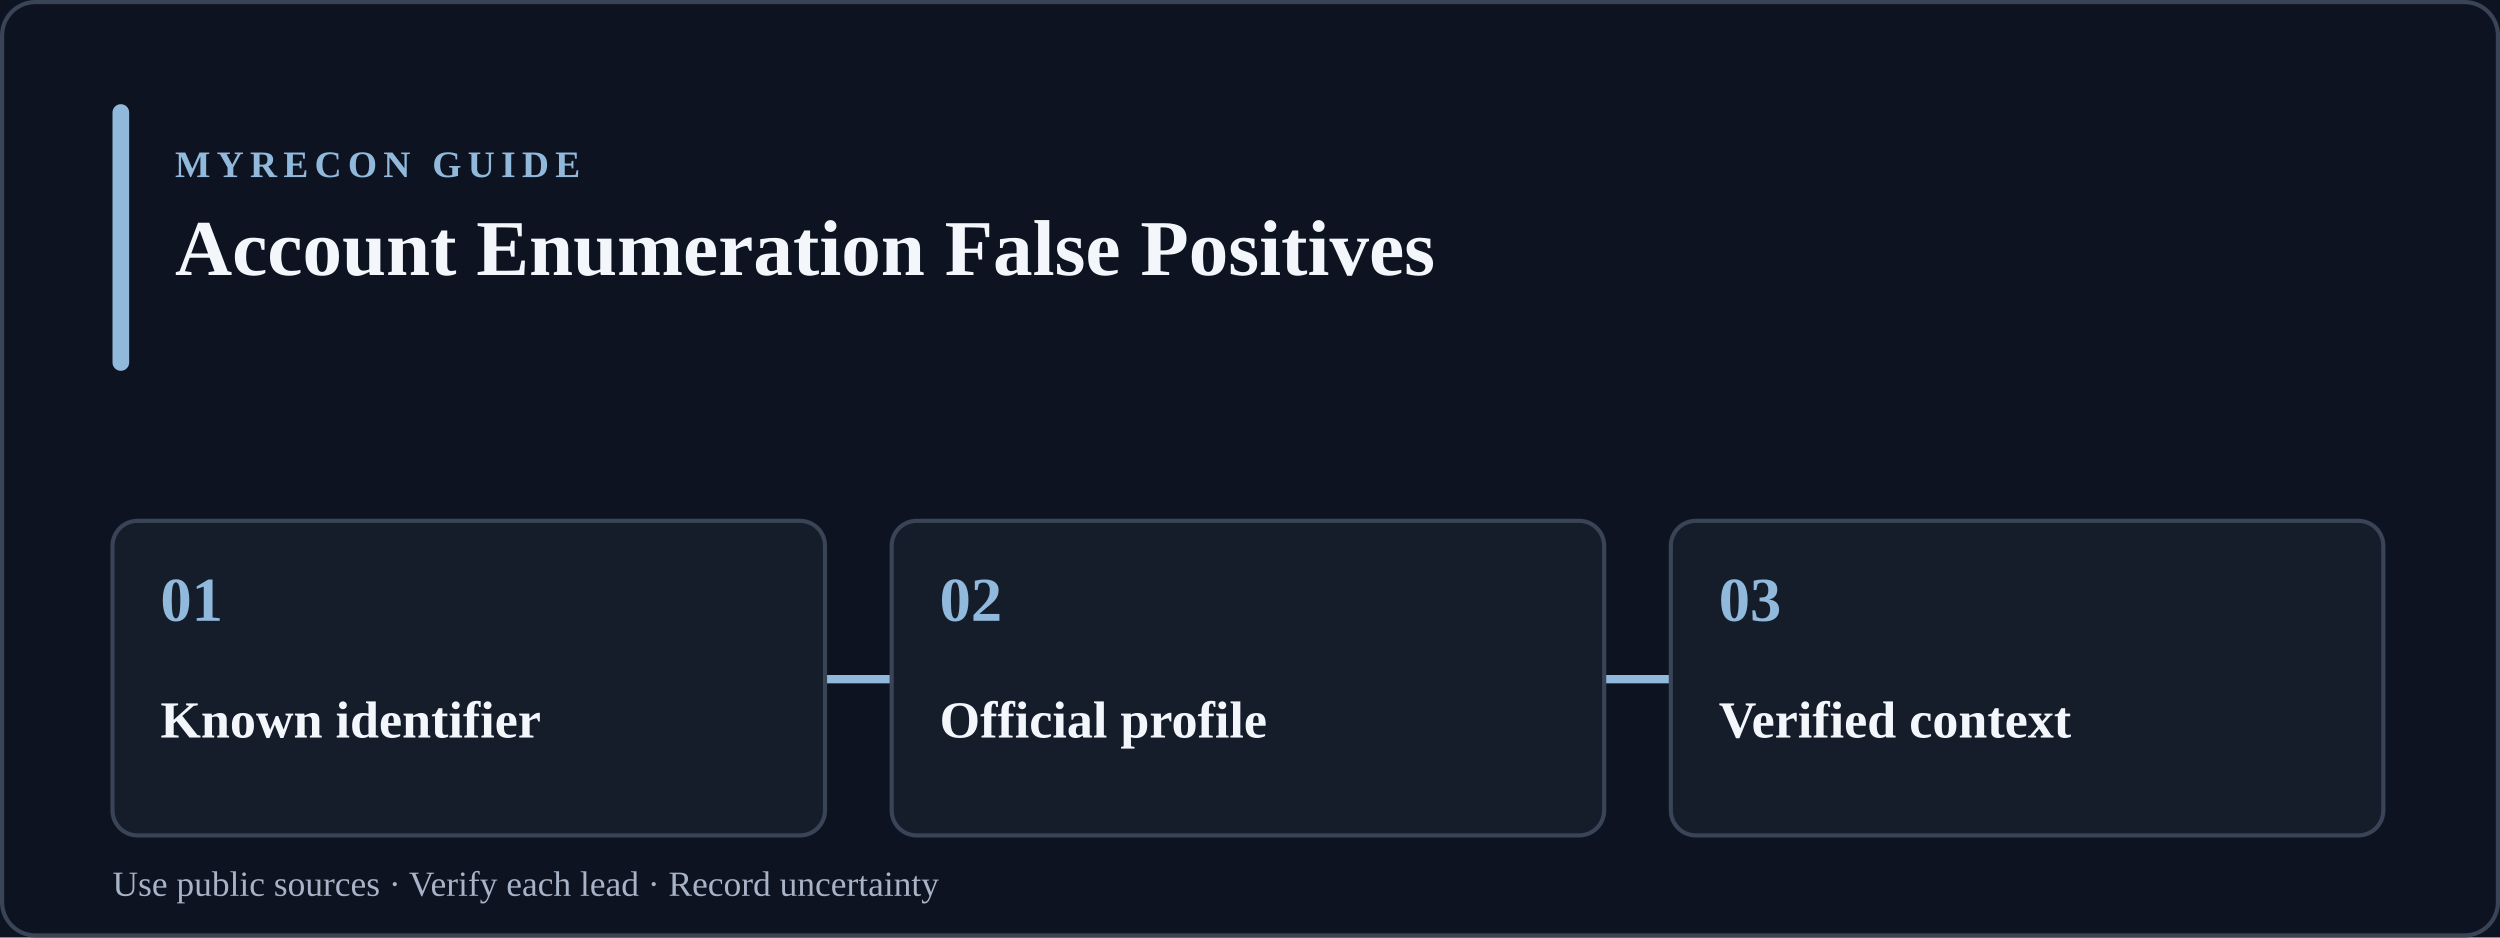
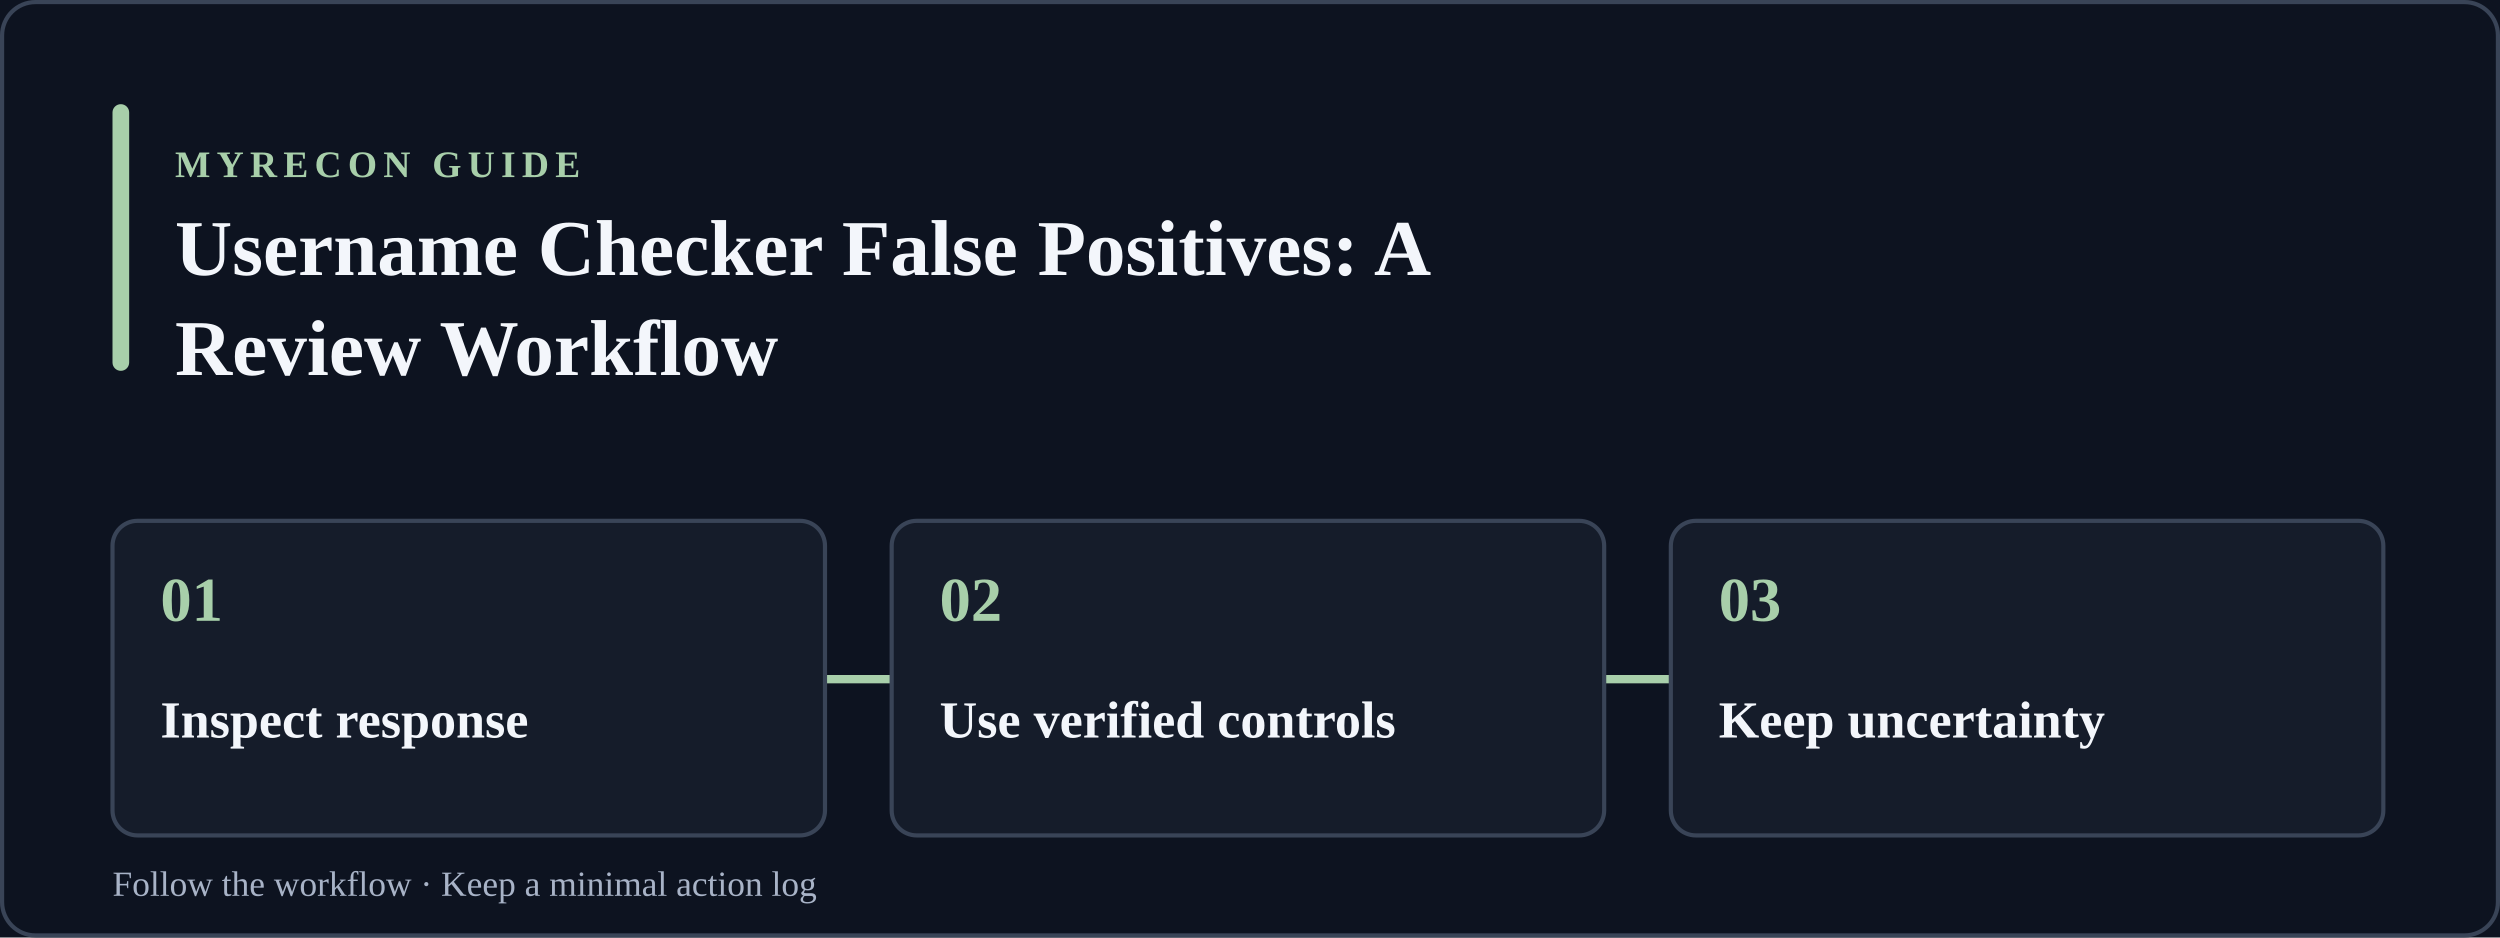
<svg xmlns="http://www.w3.org/2000/svg" width="1200" height="450" viewBox="0 0 1200 450" role="img" aria-labelledby="title desc">
  <rect width="1200" height="450" fill="#0d1320" />
  <rect x="1" y="1" width="1198" height="448" rx="16" fill="none" stroke="#394457" stroke-width="2" />
-   <rect x="54" y="50" width="8" height="128" rx="4" fill="#91b9dc" />
-   <text x="84" y="85" fill="#91b9dc" font-size="18" font-weight="700" letter-spacing="3">MYRECON GUIDE</text>
-   <text x="84" y="132" fill="#f3f6fb" font-size="38" font-weight="700">Account Enumeration False Positives</text>
-   <path d="M396 326h42m332 0h42" stroke="#91b9dc" stroke-width="4" stroke-linecap="round" />
+   <rect x="54" y="50" width="8" height="128" rx="4" fill="#a8cfaa" />
+   <text x="84" y="85" fill="#a8cfaa" font-size="18" font-weight="700" letter-spacing="3">MYRECON GUIDE</text>
+   <text x="84" y="132" fill="#f3f6fb" font-size="38" font-weight="700">Username Checker False Positives: A</text>
+   <text x="84" y="180" fill="#f3f6fb" font-size="38" font-weight="700">Review Workflow</text>
+   <path d="M396 326h42m332 0h42" stroke="#a8cfaa" stroke-width="4" stroke-linecap="round" />
  <g>
    <rect x="54" y="250" width="342" height="151" rx="12" fill="#151c2a" stroke="#394457" stroke-width="2" />
-     <text x="77" y="298" fill="#91b9dc" font-size="30" font-weight="700">01</text>
-     <text x="77" y="354" fill="#f3f6fb" font-size="25" font-weight="600">Known identifier</text>
+     <text x="77" y="298" fill="#a8cfaa" font-size="30" font-weight="700">01</text>
+     <text x="77" y="354" fill="#f3f6fb" font-size="25" font-weight="600">Inspect response</text>
  </g>
  <g>
    <rect x="428" y="250" width="342" height="151" rx="12" fill="#151c2a" stroke="#394457" stroke-width="2" />
-     <text x="451" y="298" fill="#91b9dc" font-size="30" font-weight="700">02</text>
-     <text x="451" y="354" fill="#f3f6fb" font-size="25" font-weight="600">Official profile</text>
+     <text x="451" y="298" fill="#a8cfaa" font-size="30" font-weight="700">02</text>
+     <text x="451" y="354" fill="#f3f6fb" font-size="25" font-weight="600">Use verified controls</text>
  </g>
  <g>
    <rect x="802" y="250" width="342" height="151" rx="12" fill="#151c2a" stroke="#394457" stroke-width="2" />
-     <text x="825" y="298" fill="#91b9dc" font-size="30" font-weight="700">03</text>
-     <text x="825" y="354" fill="#f3f6fb" font-size="25" font-weight="600">Verified context</text>
+     <text x="825" y="298" fill="#a8cfaa" font-size="30" font-weight="700">03</text>
+     <text x="825" y="354" fill="#f3f6fb" font-size="25" font-weight="600">Keep uncertainty</text>
  </g>
-   <text x="54" y="430" fill="#a8b3c7" font-size="17">Use public sources · Verify each lead · Record uncertainty</text>
+   <text x="54" y="430" fill="#a8b3c7" font-size="17">Follow the workflow · Keep a minimal action log</text>
</svg>
